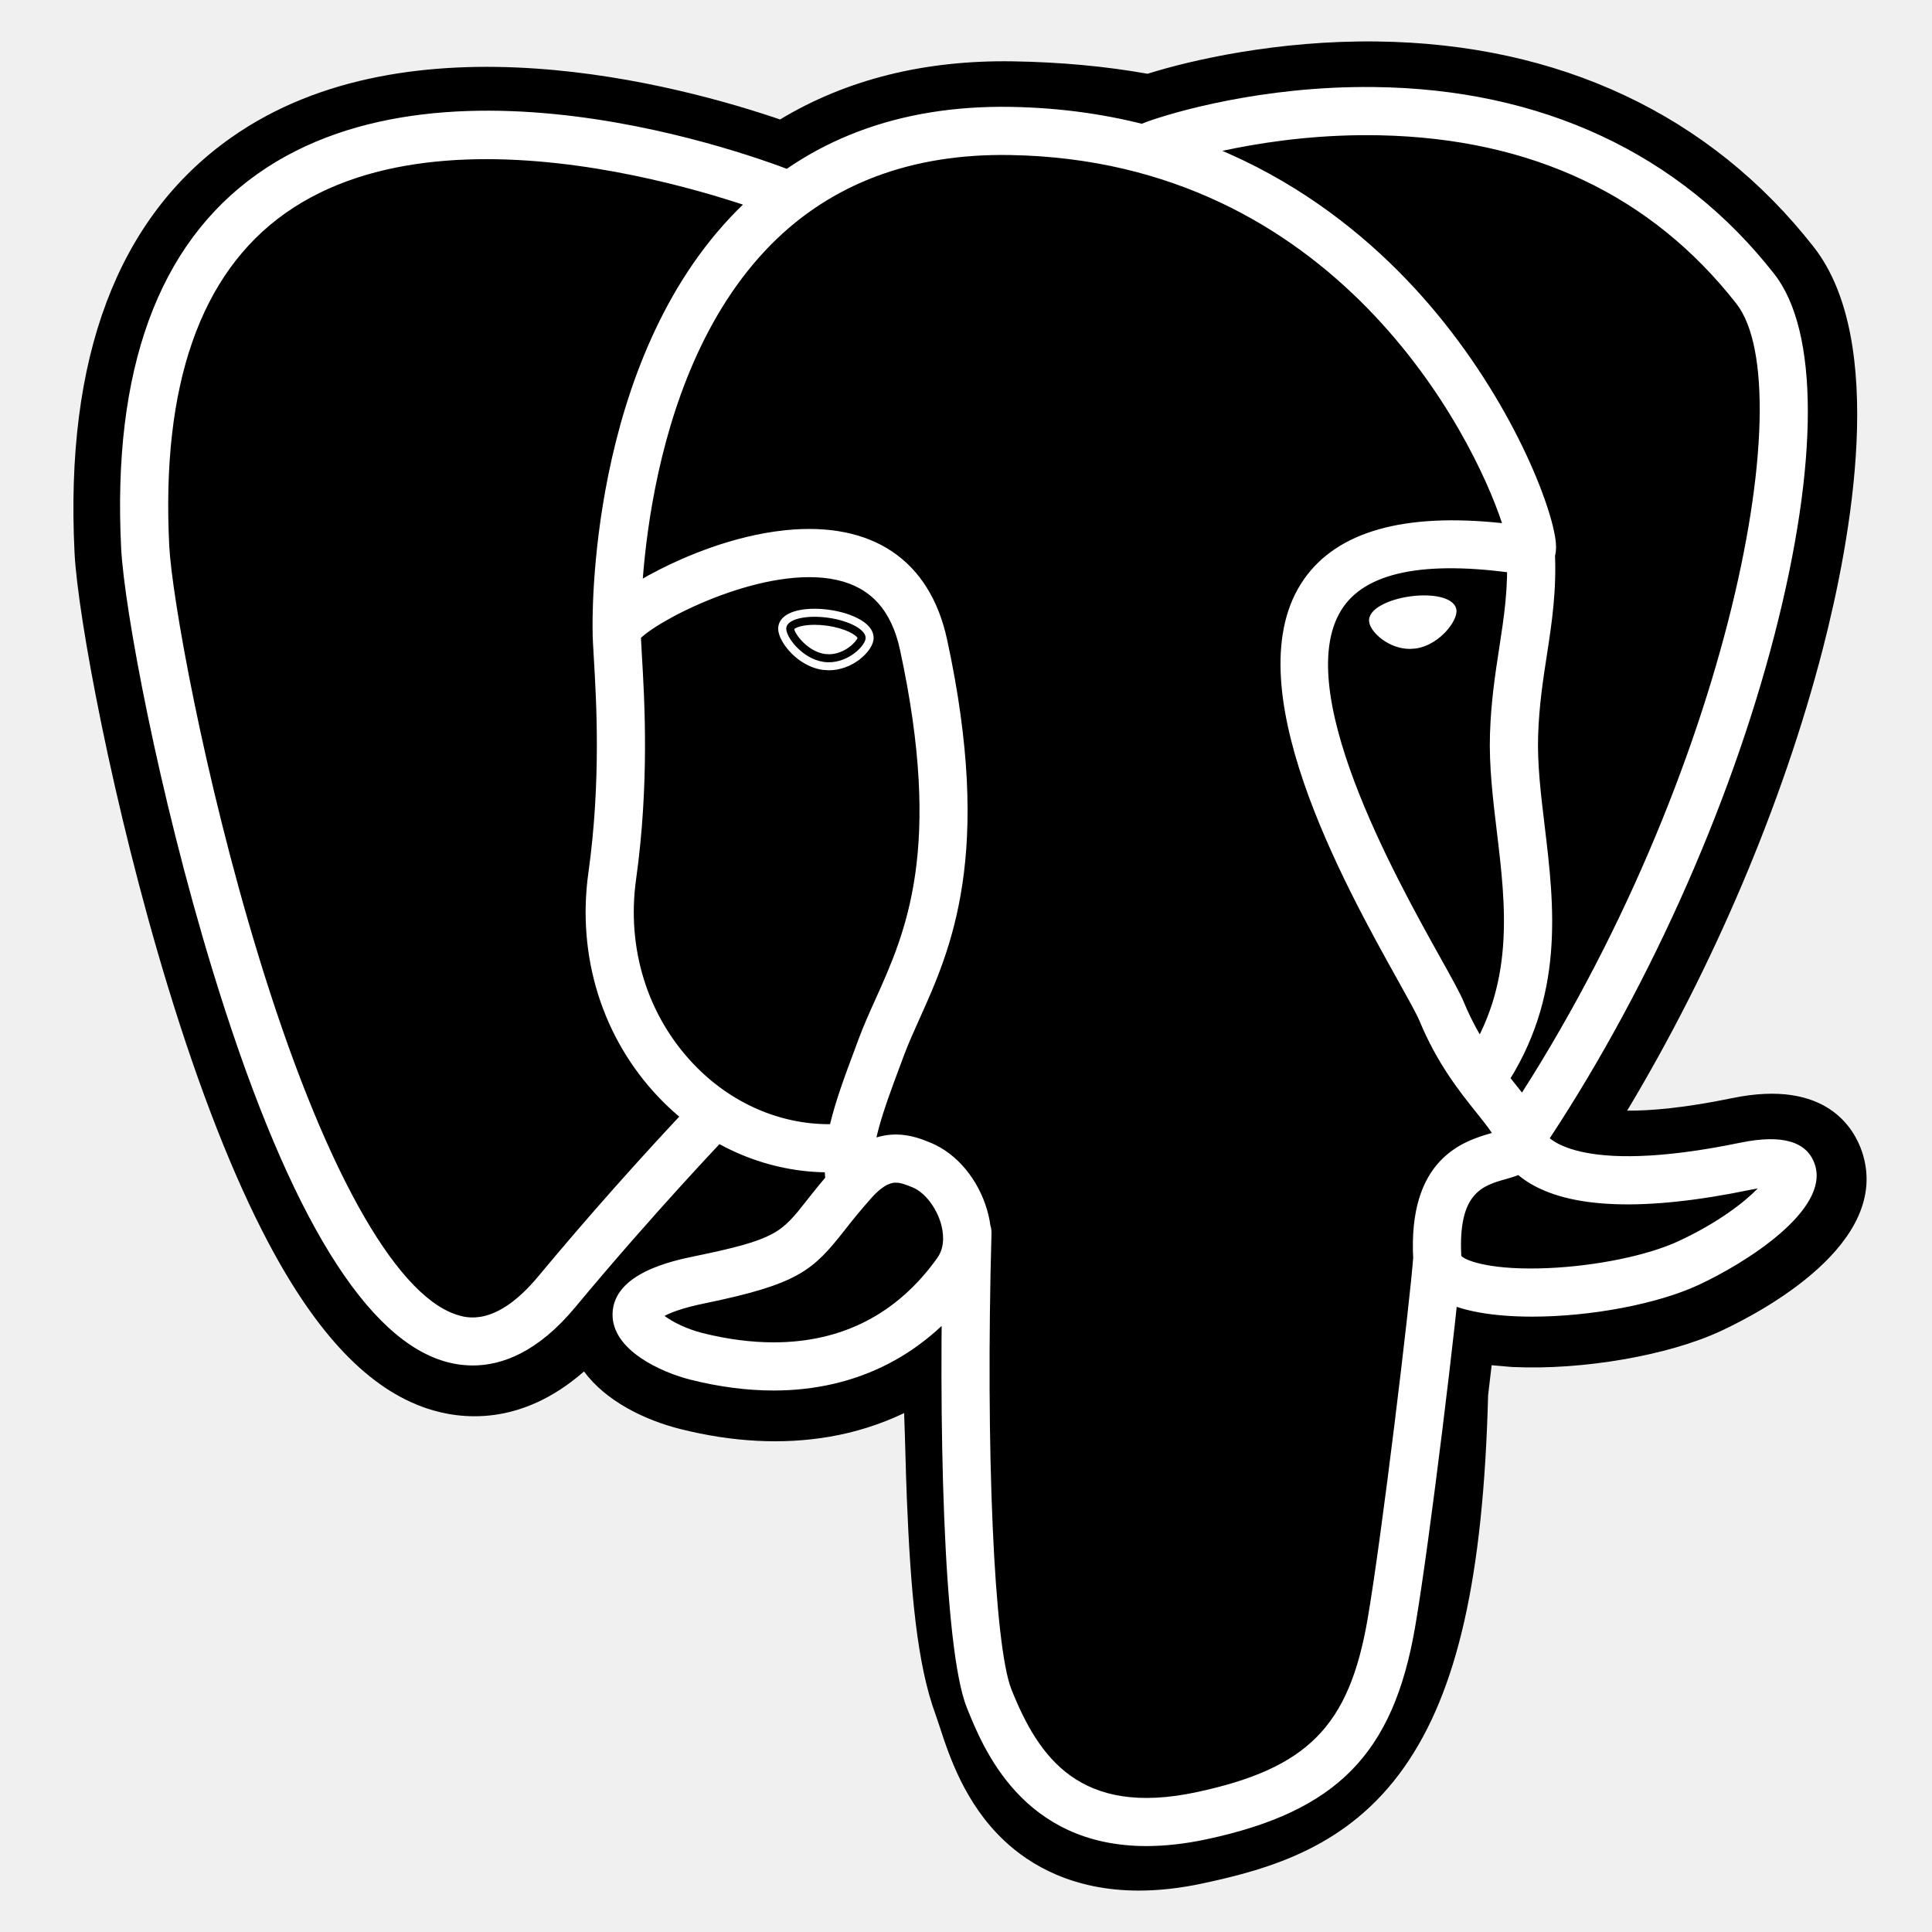
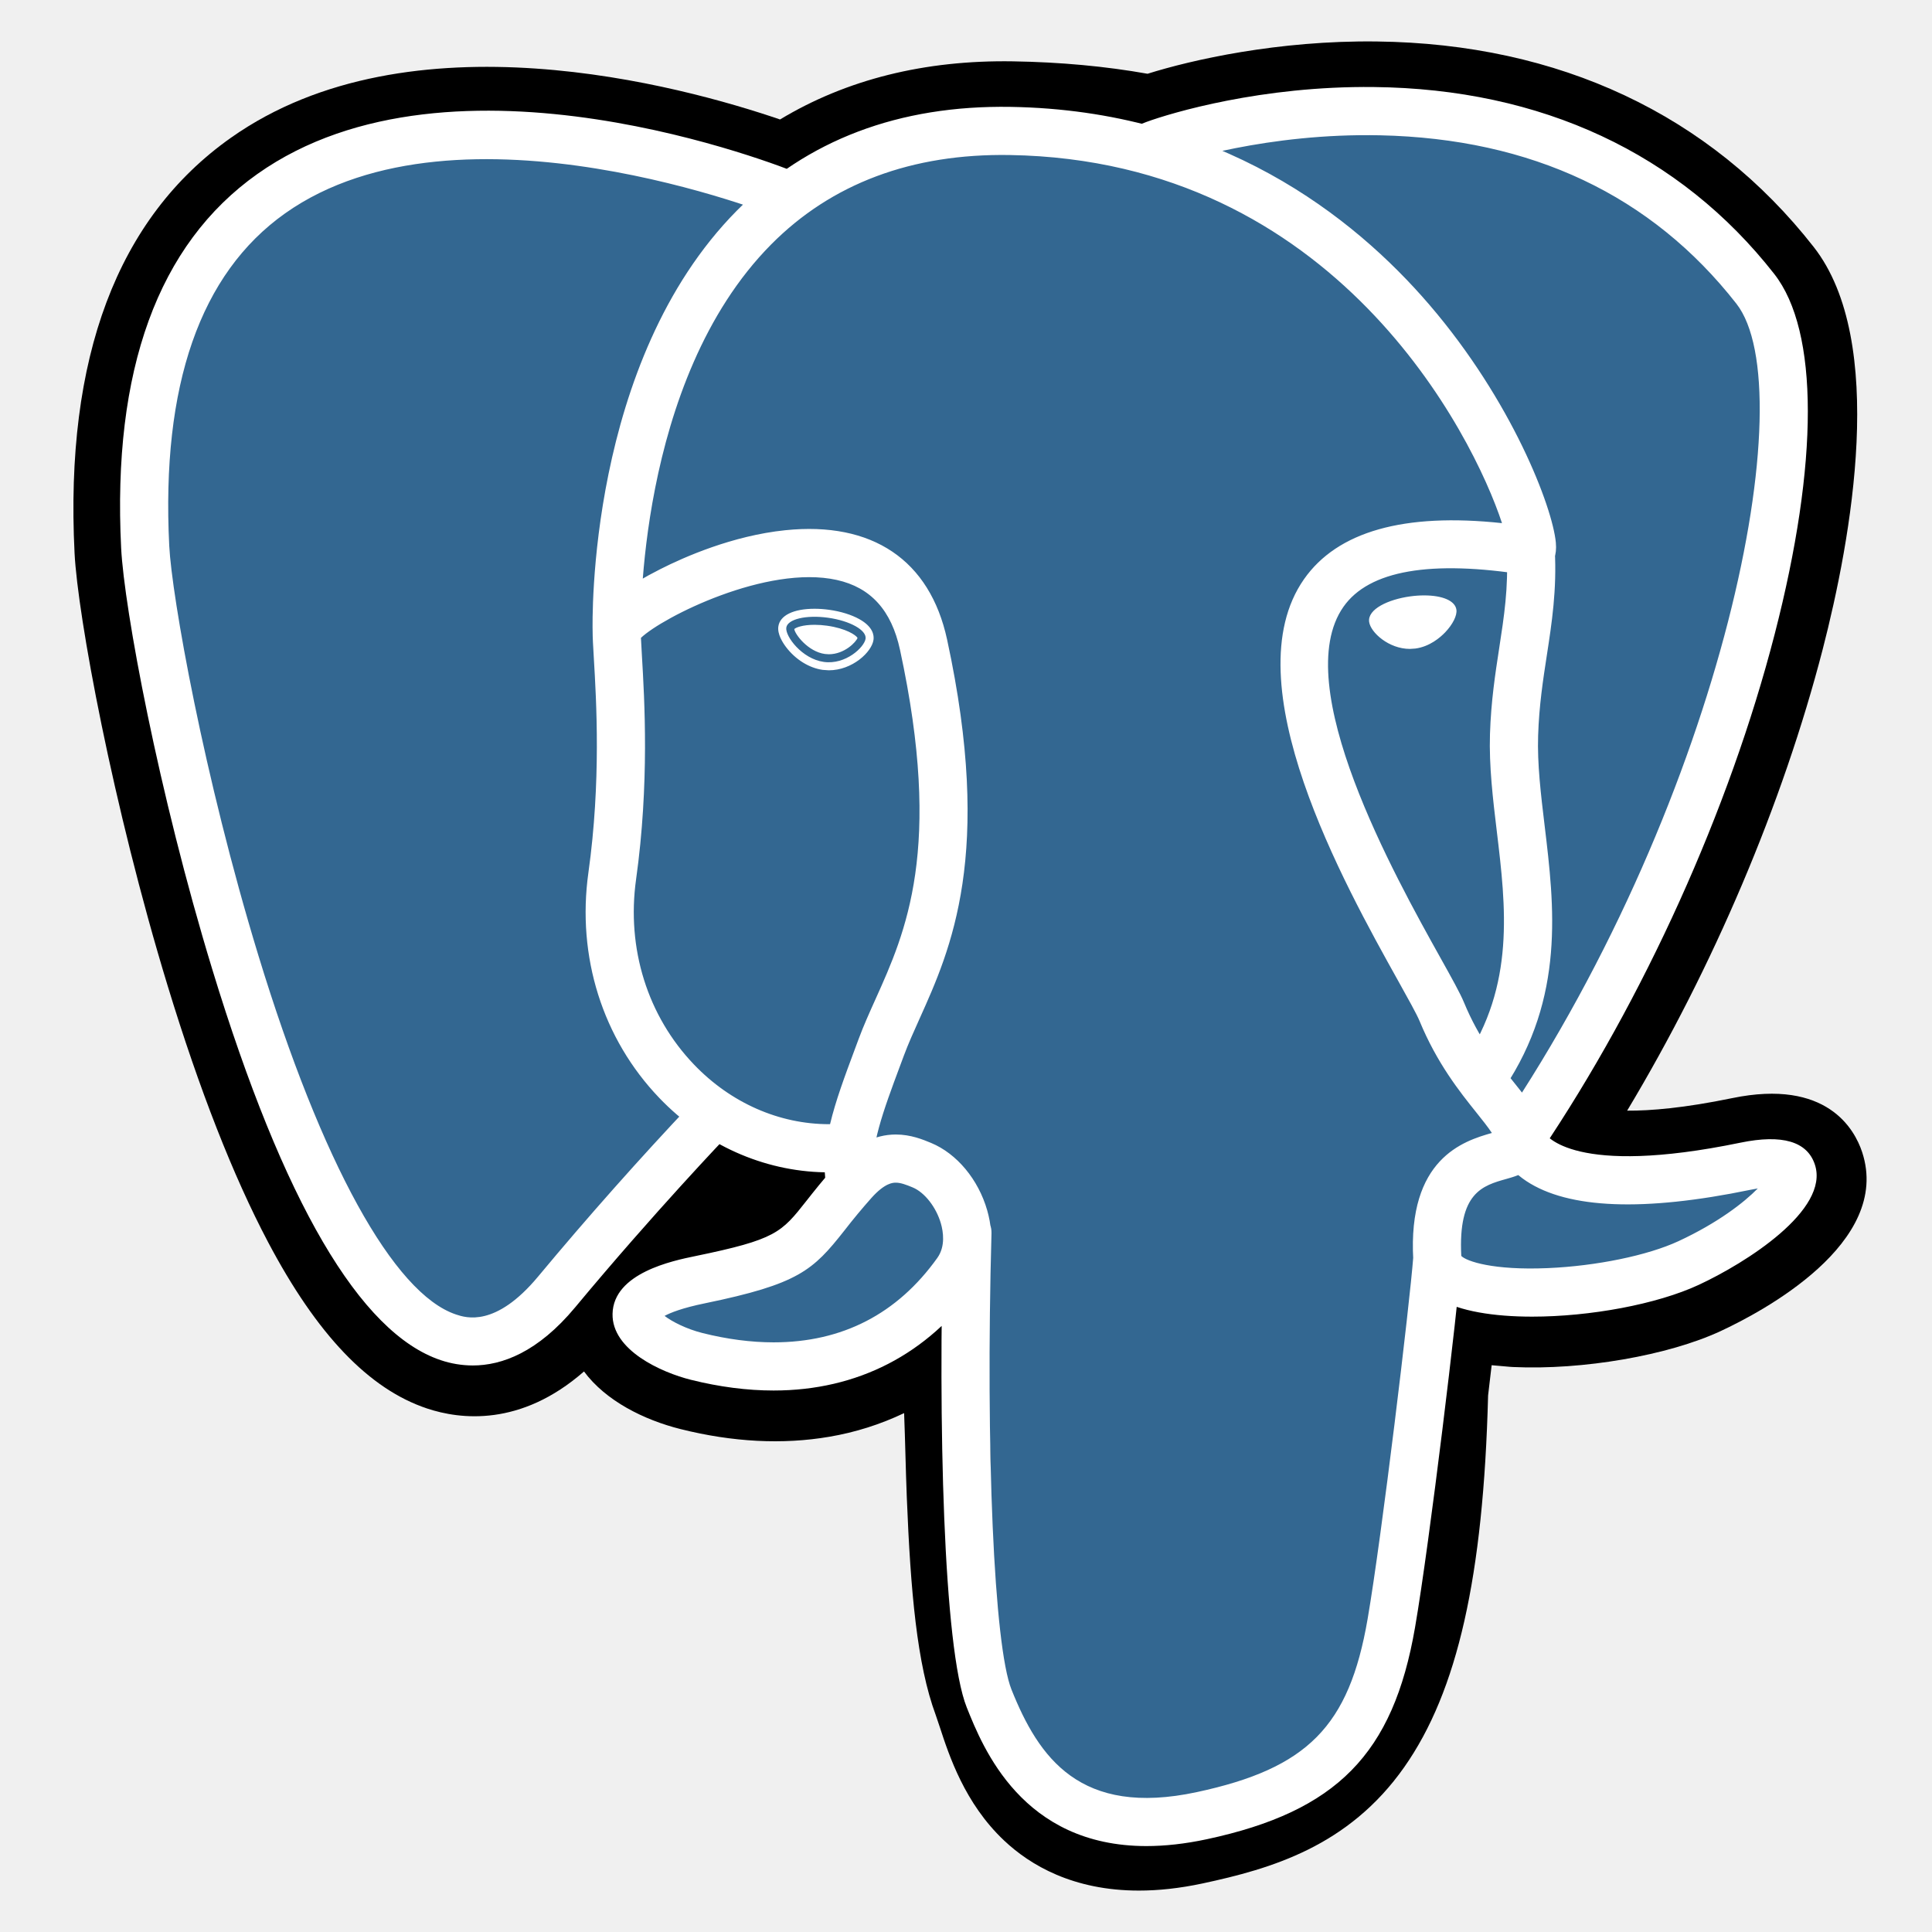
<svg xmlns="http://www.w3.org/2000/svg" viewBox="0 0 128 128">
  <path d="M93.809 92.112c.785-6.533.55-7.492 5.416-6.433l1.235.108c3.742.17 8.637-.602 11.513-1.938c6.191-2.873 9.861-7.668 3.758-6.409c-13.924 2.873-14.881-1.842-14.881-1.842c14.703-21.815 20.849-49.508 15.543-56.287c-14.47-18.489-39.517-9.746-39.936-9.52l-.134.025c-2.751-.571-5.83-.912-9.289-.968c-6.301-.104-11.082 1.652-14.709 4.402c0 0-44.683-18.409-42.604 23.151c.442 8.841 12.672 66.898 27.26 49.362c5.332-6.412 10.484-11.834 10.484-11.834c2.558 1.699 5.622 2.567 8.834 2.255l.249-.212c-.078.796-.044 1.575.099 2.497c-3.757 4.199-2.653 4.936-10.166 6.482c-7.602 1.566-3.136 4.355-.221 5.084c3.535.884 11.712 2.136 17.238-5.598l-.22.882c1.474 1.18 1.375 8.477 1.583 13.69c.209 5.214.558 10.079 1.621 12.948s2.317 10.256 12.191 8.14c8.252-1.764 14.561-4.309 15.136-27.985" />
  <path d="M75.458 125.256c-4.367 0-7.211-1.689-8.938-3.32c-2.607-2.46-3.641-5.629-4.259-7.522l-.267-.79c-1.244-3.358-1.666-8.193-1.916-14.419c-.038-.935-.064-1.898-.093-2.919c-.021-.747-.047-1.684-.085-2.664a18.8 18.8 0 0 1-4.962 1.568c-3.079.526-6.389.356-9.84-.507c-2.435-.609-4.965-1.871-6.407-3.82c-4.203 3.681-8.212 3.182-10.396 2.453c-3.853-1.285-7.301-4.896-10.542-11.037c-2.309-4.375-4.542-10.075-6.638-16.943c-3.65-11.96-5.969-24.557-6.175-28.693C4.292 23.698 7.777 14.44 15.296 9.129C27.157.751 45.128 5.678 51.68 7.915c4.402-2.653 9.581-3.944 15.433-3.851c3.143.051 6.136.327 8.916.823c2.9-.912 8.628-2.221 15.185-2.139c12.081.144 22.092 4.852 28.949 13.615c4.894 6.252 2.474 19.381.597 26.651c-2.642 10.226-7.271 21.102-12.957 30.57c1.544.011 3.781-.174 6.961-.831c6.274-1.295 8.109 2.069 8.607 3.575c1.995 6.042-6.677 10.608-9.382 11.864c-3.466 1.609-9.117 2.589-13.745 2.377l-.202-.013l-1.216-.107l-.12 1.014l-.116.991c-.311 11.999-2.025 19.598-5.552 24.619c-3.697 5.264-8.835 6.739-13.361 7.709c-1.544.33-2.947.474-4.219.474m-9.19-43.671c2.819 2.256 3.066 6.501 3.287 14.434c.028.99.054 1.927.089 2.802c.106 2.65.355 8.855 1.327 11.477c.137.371.26.747.39 1.146c1.083 3.316 1.626 4.979 6.309 3.978c3.931-.843 5.952-1.599 7.534-3.851c2.299-3.274 3.585-9.86 3.821-19.575l4.783.116l-4.75-.57l.14-1.186c.455-3.91.783-6.734 3.396-8.602c2.097-1.498 4.486-1.353 6.389-1.01c-2.091-1.58-2.669-3.433-2.823-4.193l-.399-1.965l1.121-1.663c6.457-9.58 11.781-21.354 14.609-32.304c2.906-11.251 2.02-17.226 1.134-18.356c-11.729-14.987-32.068-8.799-34.192-8.097l-.359.194l-1.8.335l-.922-.191c-2.542-.528-5.366-.82-8.393-.869c-4.756-.08-8.593 1.044-11.739 3.431l-2.183 1.655l-2.533-1.043c-5.412-2.213-21.308-6.662-29.696-.721c-4.656 3.298-6.777 9.76-6.305 19.207c.156 3.119 2.275 14.926 5.771 26.377c4.831 15.825 9.221 21.082 11.054 21.693c.32.108 1.15-.537 1.976-1.529a271 271 0 0 1 10.694-12.07l2.77-2.915l3.349 2.225c1.35.897 2.839 1.406 4.368 1.502l7.987-6.812l-1.157 11.808c-.026.265-.039.626.065 1.296l.348 2.238l-1.51 1.688l-.174.196l4.388 2.025z" />
-   <path fill="light-dark(#336791, #5a9bc4)" d="M115.731 77.44c-13.925 2.873-14.882-1.842-14.882-1.842c14.703-21.816 20.849-49.51 15.545-56.287C101.924.823 76.875 9.566 76.457 9.793l-.135.024c-2.751-.571-5.83-.911-9.291-.967c-6.301-.103-11.08 1.652-14.707 4.402c0 0-44.684-18.408-42.606 23.151c.442 8.842 12.672 66.899 27.26 49.363c5.332-6.412 10.483-11.834 10.483-11.834c2.559 1.699 5.622 2.567 8.833 2.255l.25-.212c-.078.796-.042 1.575.1 2.497c-3.758 4.199-2.654 4.936-10.167 6.482c-7.602 1.566-3.136 4.355-.22 5.084c3.534.884 11.712 2.136 17.237-5.598l-.221.882c1.473 1.18 2.507 7.672 2.334 13.557s-.29 9.926.871 13.082c1.16 3.156 2.316 10.256 12.192 8.14c8.252-1.768 12.528-6.351 13.124-13.995c.422-5.435 1.377-4.631 1.438-9.49l.767-2.3c.884-7.367.14-9.743 5.225-8.638l1.235.108c3.742.17 8.639-.602 11.514-1.938c6.19-2.871 9.861-7.667 3.758-6.408" />
+   <path fill="#336791" d="M115.731 77.44c-13.925 2.873-14.882-1.842-14.882-1.842c14.703-21.816 20.849-49.51 15.545-56.287C101.924.823 76.875 9.566 76.457 9.793l-.135.024c-2.751-.571-5.83-.911-9.291-.967c-6.301-.103-11.08 1.652-14.707 4.402c0 0-44.684-18.408-42.606 23.151c.442 8.842 12.672 66.899 27.26 49.363c5.332-6.412 10.483-11.834 10.483-11.834c2.559 1.699 5.622 2.567 8.833 2.255l.25-.212c-.078.796-.042 1.575.1 2.497c-3.758 4.199-2.654 4.936-10.167 6.482c-7.602 1.566-3.136 4.355-.22 5.084c3.534.884 11.712 2.136 17.237-5.598l-.221.882c1.473 1.18 2.507 7.672 2.334 13.557s-.29 9.926.871 13.082c1.16 3.156 2.316 10.256 12.192 8.14c8.252-1.768 12.528-6.351 13.124-13.995c.422-5.435 1.377-4.631 1.438-9.49l.767-2.3c.884-7.367.14-9.743 5.225-8.638l1.235.108c3.742.17 8.639-.602 11.514-1.938c6.19-2.871 9.861-7.667 3.758-6.408" />
  <path fill="#fff" d="M75.957 122.307c-8.232 0-10.84-6.519-11.907-9.185c-1.562-3.907-1.899-19.069-1.551-31.503a1.59 1.59 0 0 1 1.64-1.55a1.594 1.594 0 0 1 1.55 1.639c-.401 14.341.168 27.337 1.324 30.229c1.804 4.509 4.54 8.453 12.275 6.796c7.343-1.575 10.093-4.359 11.318-11.46c.94-5.449 2.799-20.951 3.028-24.01a1.593 1.593 0 0 1 1.71-1.472a1.597 1.597 0 0 1 1.472 1.71c-.239 3.185-2.089 18.657-3.065 24.315c-1.446 8.387-5.185 12.191-13.794 14.037c-1.463.313-2.792.453-4 .454M31.321 90.466a6.7 6.7 0 0 1-2.116-.35c-5.347-1.784-10.44-10.492-15.138-25.885c-3.576-11.717-5.842-23.947-6.041-27.922c-.589-11.784 2.445-20.121 9.02-24.778c13.007-9.216 34.888-.44 35.813-.062a1.596 1.596 0 0 1-1.207 2.955c-.211-.086-21.193-8.492-32.768-.285c-5.622 3.986-8.203 11.392-7.672 22.011c.167 3.349 2.284 15.285 5.906 27.149c4.194 13.742 8.967 22.413 13.096 23.79c.648.216 2.62.873 5.439-2.517A245 245 0 0 1 45.88 73.046a1.596 1.596 0 0 1 2.304 2.208c-.048.05-4.847 5.067-10.077 11.359c-2.477 2.979-4.851 3.853-6.786 3.853m69.429-13.445a1.596 1.596 0 0 1-1.322-2.487c14.863-22.055 20.08-48.704 15.612-54.414c-5.624-7.186-13.565-10.939-23.604-11.156c-7.433-.16-13.341 1.738-14.307 2.069l-.243.099c-.971.305-1.716-.227-1.997-.849a1.6 1.6 0 0 1 .631-2.025c.046-.027.192-.089.429-.176l-.021.006l.021-.007c1.641-.601 7.639-2.4 15.068-2.315c11.108.118 20.284 4.401 26.534 12.388c2.957 3.779 2.964 12.485.019 23.887c-3.002 11.625-8.651 24.118-15.497 34.277c-.306.457-.81.703-1.323.703m.76 10.21c-2.538 0-4.813-.358-6.175-1.174c-1.4-.839-1.667-1.979-1.702-2.584c-.382-6.71 3.32-7.878 5.208-8.411c-.263-.398-.637-.866-1.024-1.349c-1.101-1.376-2.609-3.26-3.771-6.078c-.182-.44-.752-1.463-1.412-2.648c-3.579-6.418-11.026-19.773-6.242-26.612c2.214-3.165 6.623-4.411 13.119-3.716C97.6 28.837 88.5 10.625 66.907 10.271c-6.494-.108-11.82 1.889-15.822 5.93c-8.96 9.049-8.636 25.422-8.631 25.586a1.595 1.595 0 1 1-3.19.084c-.02-.727-.354-17.909 9.554-27.916C53.455 9.272 59.559 6.96 66.96 7.081c13.814.227 22.706 7.25 27.732 13.101c5.479 6.377 8.165 13.411 8.386 15.759c.165 1.746-1.088 2.095-1.341 2.147l-.576.013c-6.375-1.021-10.465-.312-12.156 2.104c-3.639 5.201 3.406 17.834 6.414 23.229c.768 1.376 1.322 2.371 1.576 2.985c.988 2.396 2.277 4.006 3.312 5.3c.911 1.138 1.7 2.125 1.982 3.283c.131.23 1.99 2.98 13.021.703c2.765-.57 4.423-.083 4.93 1.45c.997 3.015-4.597 6.532-7.694 7.97c-2.775 1.29-7.204 2.106-11.036 2.106m-4.696-4.021c.35.353 2.101.962 5.727.806c3.224-.138 6.624-.839 8.664-1.786c2.609-1.212 4.351-2.567 5.253-3.492l-.5.092c-7.053 1.456-12.042 1.262-14.828-.577a6 6 0 0 1-.54-.401c-.302.119-.581.197-.78.253c-1.58.443-3.214.902-2.996 5.105m-45.562 8.915c-1.752 0-3.596-.239-5.479-.71c-1.951-.488-5.24-1.957-5.19-4.37c.057-2.707 3.994-3.519 5.476-3.824c5.354-1.103 5.703-1.545 7.376-3.67c.488-.619 1.095-1.39 1.923-2.314c1.229-1.376 2.572-2.073 3.992-2.073c.989 0 1.8.335 2.336.558c1.708.708 3.133 2.42 3.719 4.467c.529 1.847.276 3.625-.71 5.006c-3.237 4.533-7.886 6.93-13.443 6.93m-7.222-4.943c.481.372 1.445.869 2.518 1.137c1.631.408 3.213.615 4.705.615c4.546 0 8.196-1.882 10.847-5.594c.553-.774.387-1.757.239-2.274c-.31-1.083-1.08-2.068-1.873-2.397c-.43-.178-.787-.314-1.115-.314c-.176 0-.712 0-1.614 1.009a41 41 0 0 0-1.794 2.162c-2.084 2.646-3.039 3.544-9.239 4.821c-1.513.31-2.289.626-2.674.835m12.269-7.36a1.596 1.596 0 0 1-1.575-1.354a8 8 0 0 1-.08-.799c-4.064-.076-7.985-1.82-10.962-4.926c-3.764-3.927-5.477-9.368-4.699-14.927c.845-6.037.529-11.366.359-14.229c-.047-.796-.081-1.371-.079-1.769c.003-.505.013-1.844 4.489-4.113c1.592-.807 4.784-2.215 8.271-2.576c5.777-.597 9.585 1.976 10.725 7.246c3.077 14.228.244 20.521-1.825 25.117c-.385.856-.749 1.664-1.04 2.447l-.257.69c-1.093 2.931-2.038 5.463-1.748 7.354a1.595 1.595 0 0 1-1.335 1.819zM42.464 42.26l.062 1.139c.176 2.974.504 8.508-.384 14.86c-.641 4.585.759 9.06 3.843 12.276c2.437 2.542 5.644 3.945 8.94 3.945h.068c.369-1.555.982-3.197 1.642-4.966l.255-.686c.329-.884.714-1.74 1.122-2.646c1.991-4.424 4.47-9.931 1.615-23.132c-.565-2.615-1.936-4.128-4.189-4.627c-4.628-1.022-11.525 2.459-12.974 3.837m9.63-.677c-.08.564 1.033 2.07 2.485 2.271c1.449.203 2.689-.975 2.768-1.539s-1.033-1.186-2.485-1.388s-2.691.092-2.768.656m2.818 2.826l-.407-.028c-.9-.125-1.81-.692-2.433-1.518c-.219-.29-.576-.852-.505-1.354c.101-.736.999-1.177 2.4-1.177c.313 0 .639.023.967.069c.766.106 1.477.327 2.002.62c.91.508.977 1.075.936 1.368c-.112.813-1.405 2.02-2.96 2.02m-2.289-2.732c.045.348.907 1.496 2.029 1.651l.261.018c1.036 0 1.81-.815 1.901-1.082c-.096-.182-.762-.634-2.025-.81a6 6 0 0 0-.821-.059c-.812 0-1.243.183-1.345.282m43.605-1.245c.079.564-1.033 2.07-2.484 2.272c-1.45.202-2.691-.975-2.771-1.539c-.076-.564 1.036-1.187 2.486-1.388c1.45-.203 2.689.092 2.769.655m-2.819 2.56c-1.396 0-2.601-1.086-2.7-1.791c-.115-.846 1.278-1.489 2.712-1.688c.316-.044.629-.066.93-.066c1.238 0 2.058.363 2.14.949c.053.379-.238.964-.739 1.492c-.331.347-1.026.948-1.973 1.079zm.943-3.013q-.416 0-.856.061c-1.441.201-2.301.779-2.259 1.089c.048.341.968 1.332 2.173 1.332l.297-.021c.787-.109 1.378-.623 1.66-.919c.443-.465.619-.903.598-1.052c-.028-.198-.56-.49-1.613-.49m3.965 32.843a1.594 1.594 0 0 1-1.324-2.483c3.398-5.075 2.776-10.25 2.175-15.255c-.257-2.132-.521-4.337-.453-6.453c.07-2.177.347-3.973.614-5.71c.317-2.058.617-4.002.493-6.31a1.595 1.595 0 1 1 3.186-.172c.142 2.638-.197 4.838-.525 6.967c-.253 1.643-.515 3.342-.578 5.327c-.061 1.874.178 3.864.431 5.97c.64 5.322 1.365 11.354-2.691 17.411a1.6 1.6 0 0 1-1.328.708" />
</svg>
